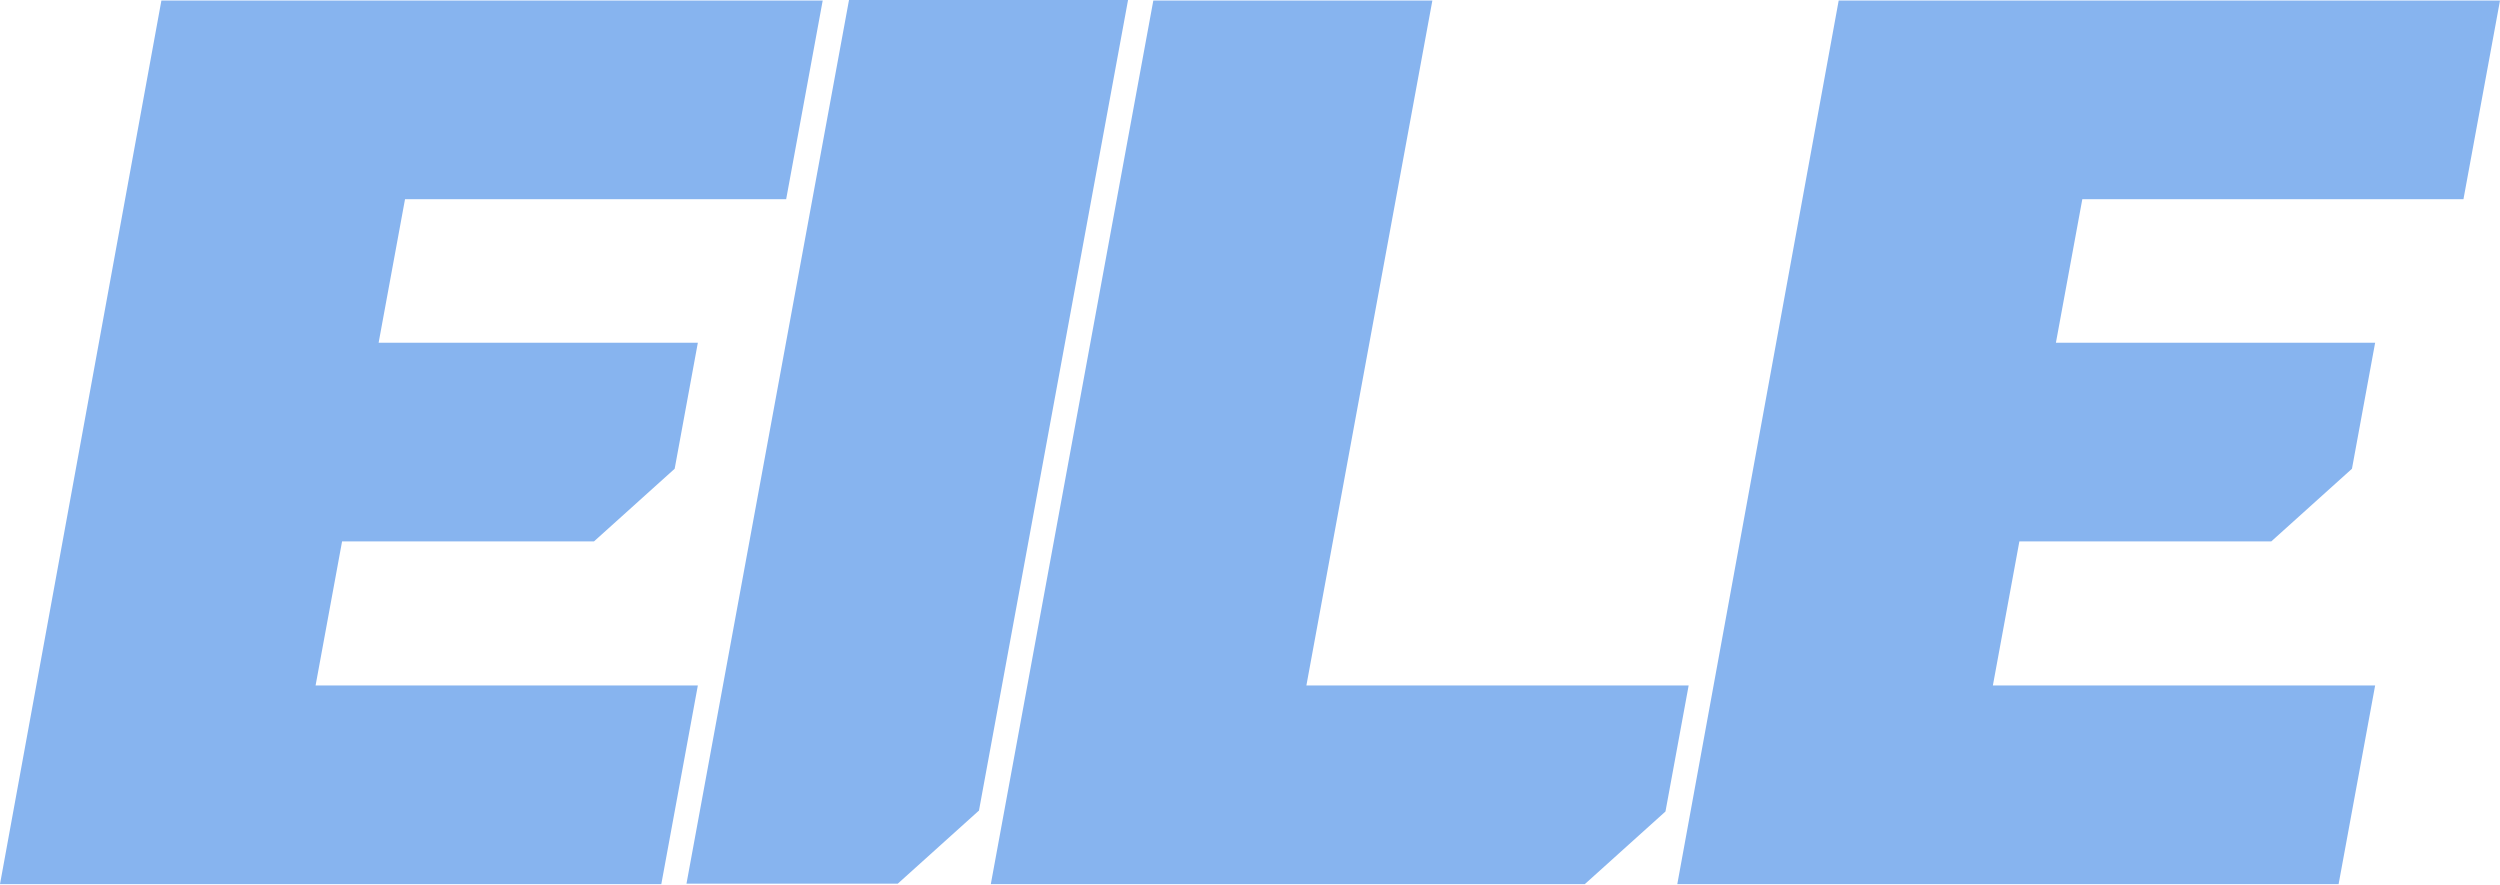
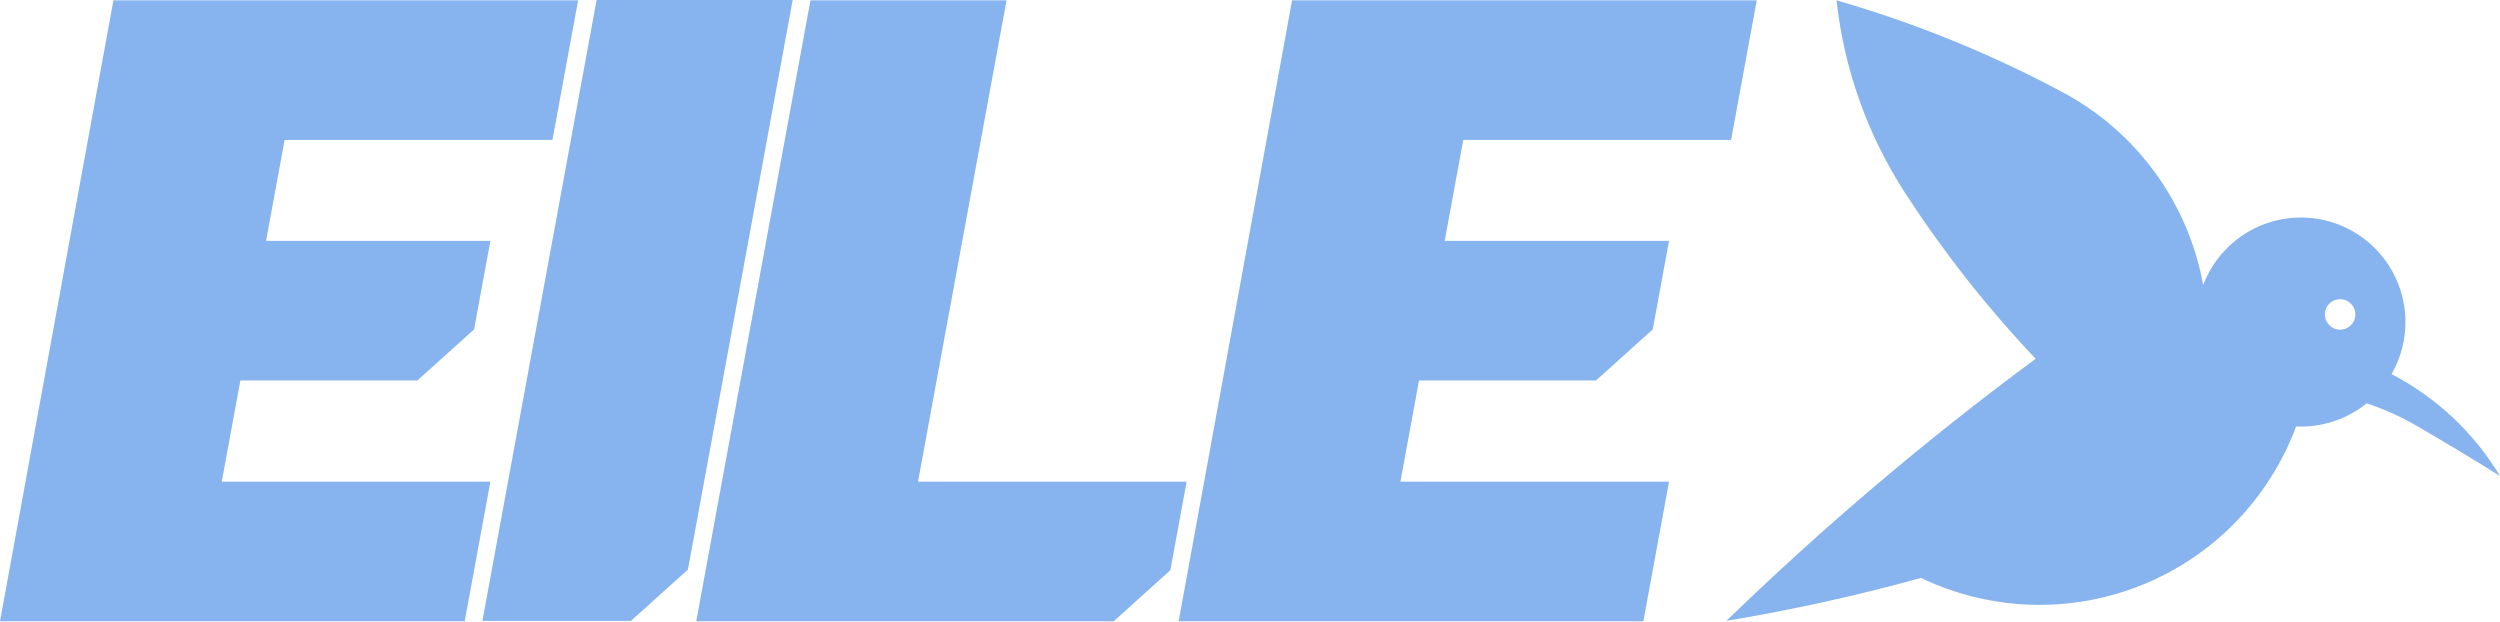
- <svg xmlns="http://www.w3.org/2000/svg" viewBox="0 0 4945.47 1749" fill="#87b4ef" role="img" aria-label="Eile">
-   <path fill-rule="evenodd" d="M319.282 1L1627.47 1L1555.19 394L801.218 394L748.983 678L1380.47 678L1334.62 927.277L1175 1071L676.701 1071L624.282 1356L1380.47 1356L1308.19 1749C1308.19 1749 0 1749 0 1749L319.282 1C319.282 1 319.282 1 319.282 1ZM2231.5 0L1679.5 0L1358 1748L1776 1748L1936.26 1603.7L1936.49 1603.95L2231.5 0L2231.5 0ZM2281.5 1L2833.5 1L2584.28 1356L3340.47 1356L3294.62 1605.28L3135 1749L1960 1749L2032.28 1356L2281.5 1L2281.5 1ZM3637.28 1L4945.47 1L4873.19 394L4119.22 394L4066.98 678L4698.47 678L4652.62 927.277L4493 1071L3994.7 1071L3942.28 1356L4698.47 1356L4626.19 1749C4626.19 1749 3318 1749 3318 1749L3637.28 1C3637.28 1 3637.28 1 3637.28 1Z" />
+ <svg xmlns="http://www.w3.org/2000/svg" viewBox="0 0 7037.746 1749" fill="#87b4ef" role="img" aria-label="Eile">
+   <path fill-rule="evenodd" d="M1679.5 0L2231.5 0L1936.49 1603.95L1936.26 1603.7L1776 1748L1358 1748L1679.5 0ZM319.282 1L1627.47 1L1555.19 394L801.218 394L748.983 678L1380.47 678L1334.62 927.277L1175 1071L676.701 1071L624.282 1356L1380.47 1356L1308.19 1749L0 1749L319.282 1ZM2833.5 1L2281.5 1L2032.28 1356L1960 1749L3135 1749L3294.62 1605.28L3340.47 1356L2584.28 1356L2833.5 1ZM3637.28 1L4945.47 1L4873.19 394L4119.22 394L4066.98 678L4698.47 678L4652.62 927.277L4493 1071L3994.7 1071L3942.28 1356L4698.47 1356L4626.19 1749L3318 1749L3637.28 1ZM5807.88 260.406C6015.1 371.454 6160.28 571.041 6202.11 802.39C6241.32 698.813 6335.37 626.022 6445.47 614.033C6555.57 602.044 6663.08 652.886 6723.67 745.596C6784.25 838.306 6787.66 957.182 6732.47 1053.21C6858.76 1118.77 6964.42 1218.02 7037.75 1339.96C6960.86 1291.98 6883.22 1245.23 6804.84 1199.72C6759.68 1173.49 6711.96 1151.92 6662.43 1135.35C6606.4 1180.68 6535.68 1203.88 6463.69 1200.54C6388.27 1403.66 6230.79 1565.64 6029.88 1646.76C5828.96 1727.88 5603.17 1720.64 5407.86 1626.83C5227.51 1676.8 5044.62 1717.14 4859.98 1747.69C5133.39 1482.68 5424.22 1236.24 5730.5 1010.02C5594.42 866.275 5471.7 710.448 5363.85 544.465C5257.62 380.964 5191.23 194.823 5170 1C5391.18 64.732 5605 151.685 5807.88 260.406L5807.88 260.406ZM6598.78 843.651C6621.69 849.788 6635.28 873.332 6629.14 896.238C6623 919.143 6599.46 932.737 6576.56 926.599C6553.65 920.462 6540.06 896.917 6546.19 874.012C6552.33 851.106 6575.88 837.513 6598.78 843.651L6598.78 843.651Z" />
</svg>
